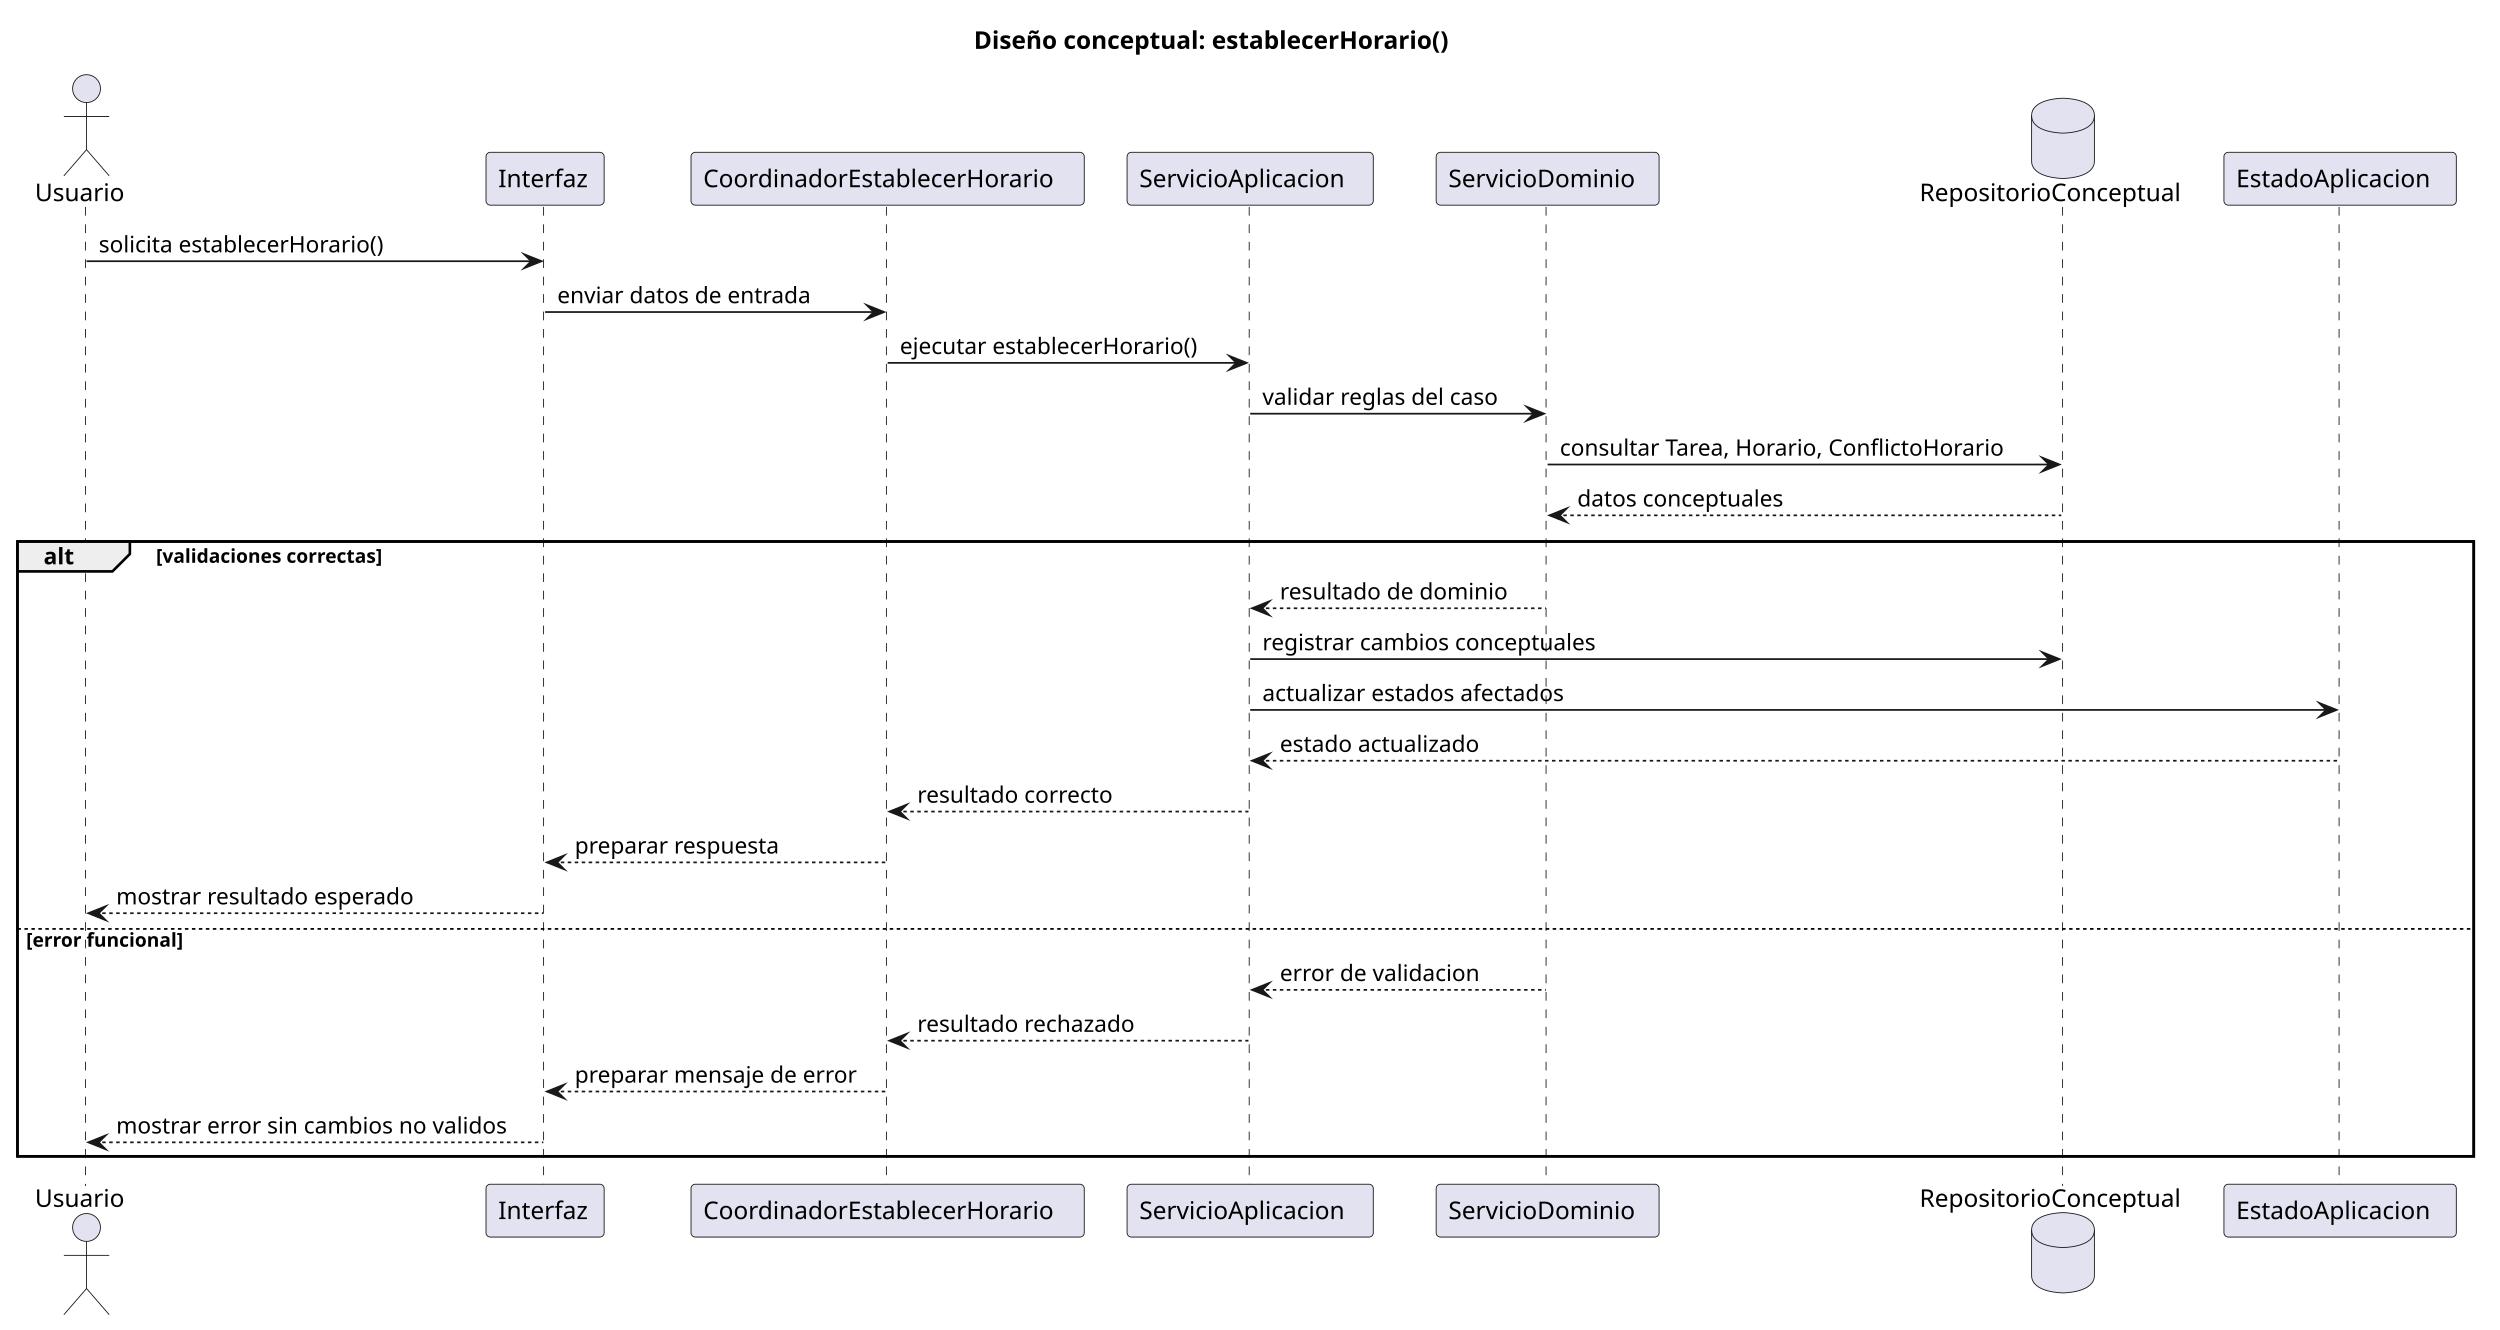
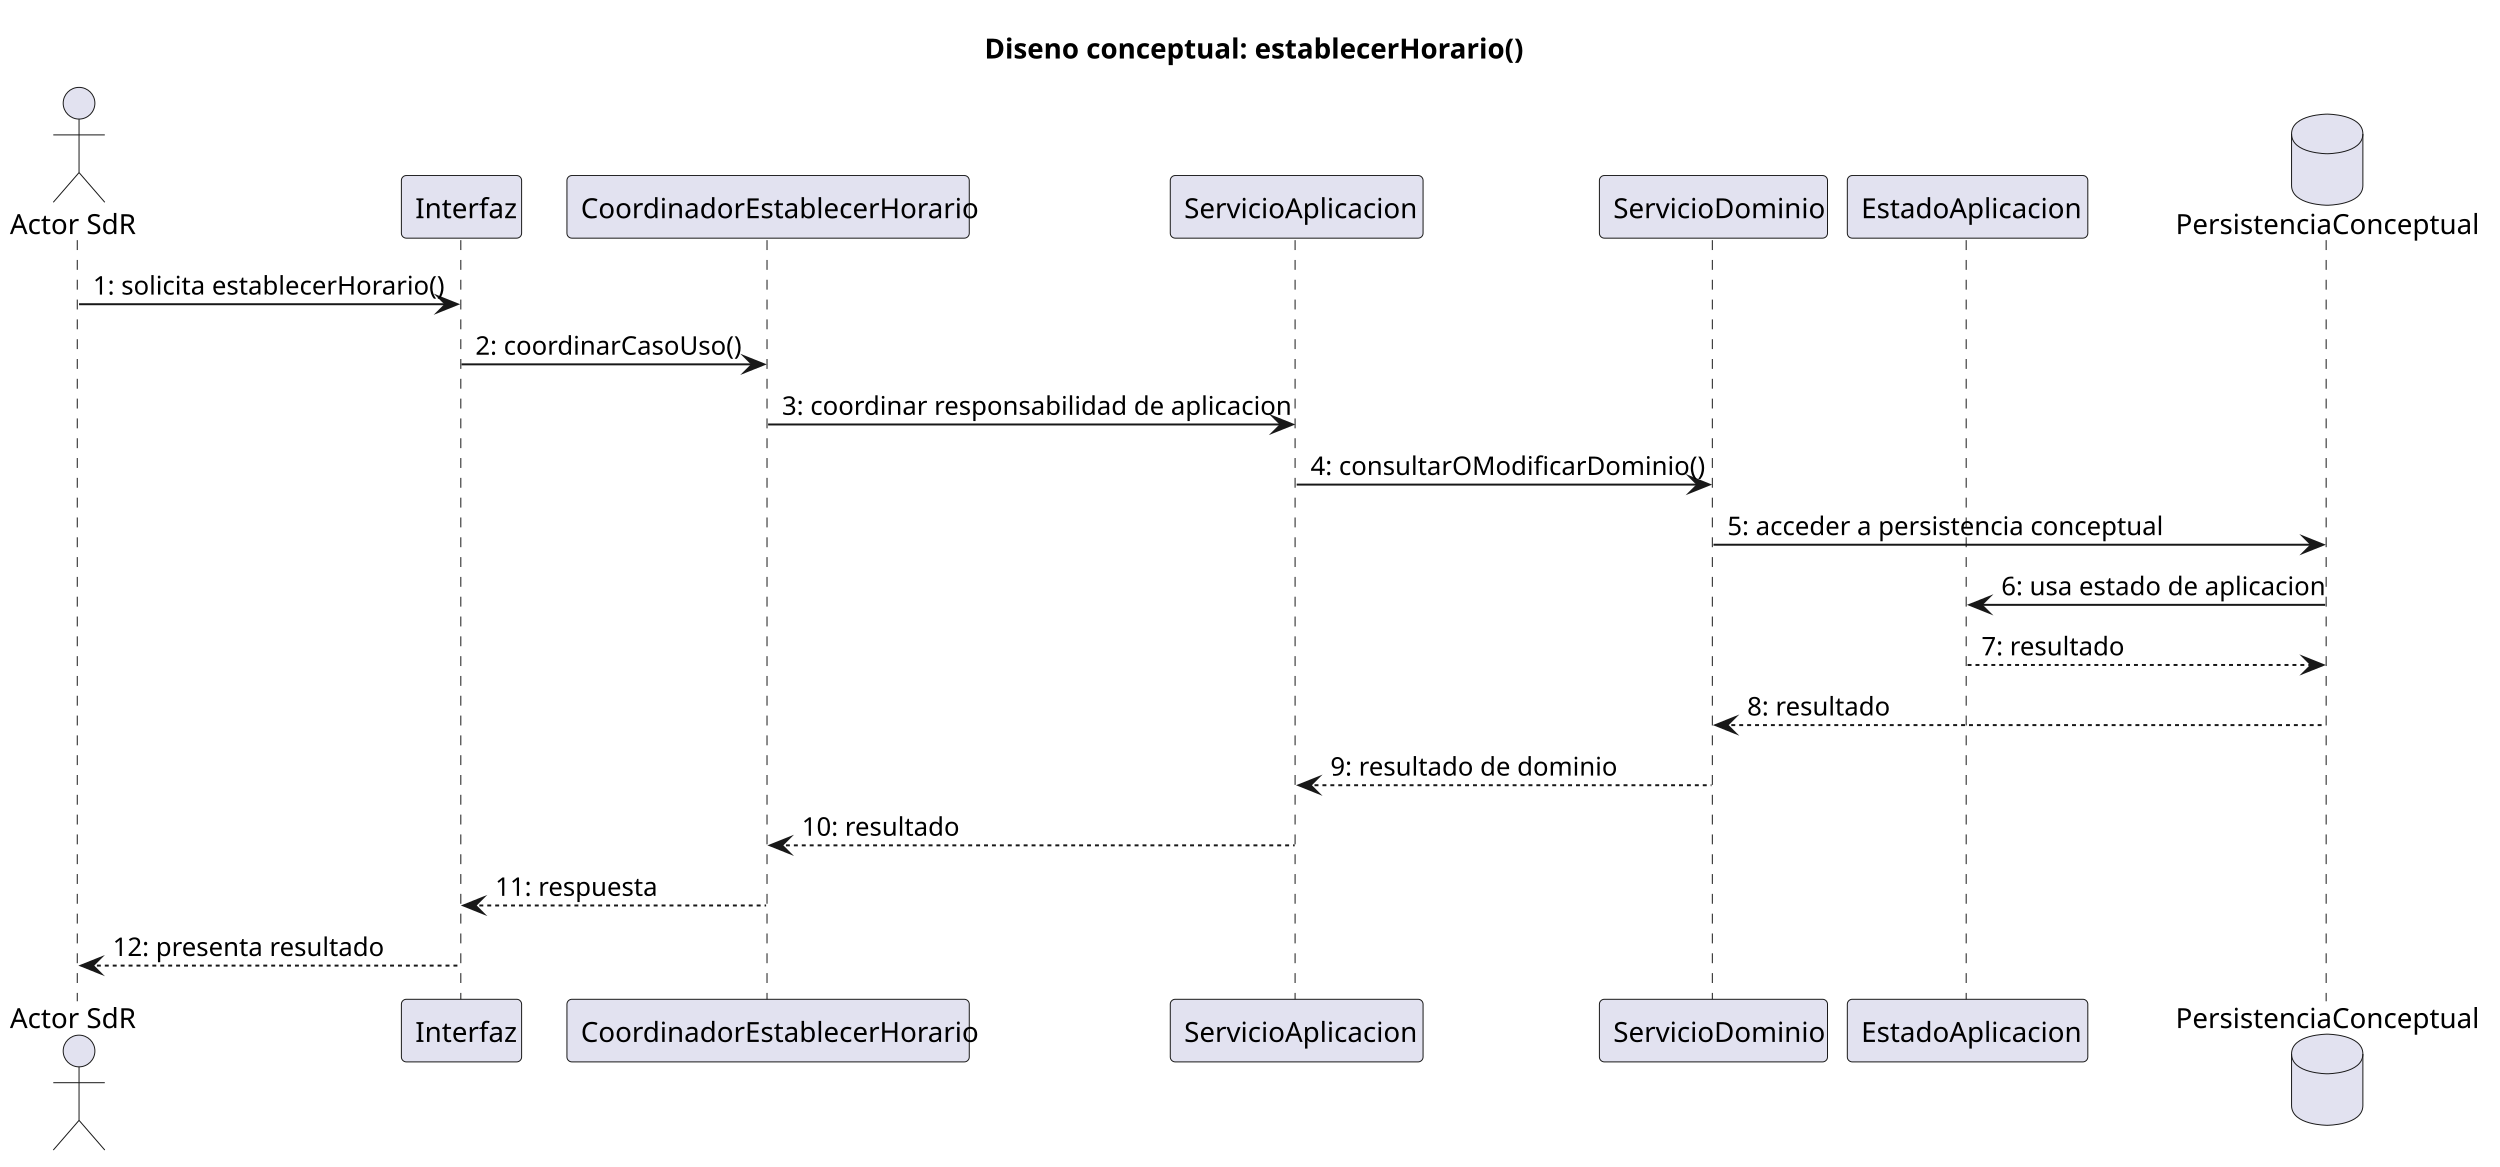
- <svg xmlns="http://www.w3.org/2000/svg" contentStyleType="text/css" data-diagram-type="SEQUENCE" height="762px" preserveAspectRatio="none" style="width:1433px;height:762px;background:#FFFFFF;" version="1.1" viewBox="0 0 1433 762" width="1433px" zoomAndPan="magnify">
+ <svg xmlns="http://www.w3.org/2000/svg" contentStyleType="text/css" data-diagram-type="SEQUENCE" height="589px" preserveAspectRatio="none" style="width:1262px;height:589px;background:#FFFFFF;" version="1.1" viewBox="0 0 1262 589" width="1262px" zoomAndPan="magnify">
  <defs />
  <g>
    <g class="title" data-source-line="1">
-       <text fill="#000000" font-family="sans-serif" font-size="14" font-weight="700" lengthAdjust="spacing" textLength="310.57" x="558.197" y="27.995">Diseño conceptual: establecerHorario()</text>
+       <text fill="#000000" font-family="sans-serif" font-size="14" font-weight="700" lengthAdjust="spacing" textLength="261.399" x="496.961" y="29.533">Diseno conceptual: establecerHorario()</text>
    </g>
-     <rect fill="none" height="352.398" style="stroke:#000000;stroke-width:1.5;" width="1407.964" x="10" y="310.391" />
-     <g class="participant-lifeline" data-entity-uid="part1" data-qualified-name="Usuario" data-source-line="3" id="part1-lifeline">
+     <g class="participant-lifeline" data-entity-uid="part1" data-qualified-name="Actor" data-source-line="3" id="part1-lifeline">
      <g>
-         <rect fill="#000000" fill-opacity="0" height="561.195" width="8" x="45.602" y="118.594" />
-         <line style="stroke:#181818;stroke-width:0.5;stroke-dasharray:5,5;" x1="49" x2="49" y1="118.594" y2="679.789" />
+         <rect fill="#000000" fill-opacity="0" height="384.219" width="8" x="35.9" y="121.219" />
+         <line style="stroke:#181818;stroke-width:0.5;stroke-dasharray:5,5;" x1="39" x2="39" y1="121.219" y2="505.438" />
      </g>
    </g>
    <g class="participant-lifeline" data-entity-uid="part2" data-qualified-name="Interfaz" data-source-line="4" id="part2-lifeline">
      <g>
-         <rect fill="#000000" fill-opacity="0" height="561.195" width="8" x="308.439" y="118.594" />
-         <line style="stroke:#181818;stroke-width:0.5;stroke-dasharray:5,5;" x1="311.581" x2="311.581" y1="118.594" y2="679.789" />
+         <rect fill="#000000" fill-opacity="0" height="384.219" width="8" x="228.963" y="121.219" />
+         <line style="stroke:#181818;stroke-width:0.5;stroke-dasharray:5,5;" x1="232.619" x2="232.619" y1="121.219" y2="505.438" />
      </g>
    </g>
    <g class="participant-lifeline" data-entity-uid="part3" data-qualified-name="Coordinador" data-source-line="5" id="part3-lifeline">
      <g>
-         <rect fill="#000000" fill-opacity="0" height="561.195" width="8" x="504.791" y="118.594" />
-         <line style="stroke:#181818;stroke-width:0.5;stroke-dasharray:5,5;" x1="508.09" x2="508.09" y1="118.594" y2="679.789" />
+         <rect fill="#000000" fill-opacity="0" height="384.219" width="8" x="383.738" y="121.219" />
+         <line style="stroke:#181818;stroke-width:0.5;stroke-dasharray:5,5;" x1="387.19" x2="387.19" y1="121.219" y2="505.438" />
      </g>
    </g>
    <g class="participant-lifeline" data-entity-uid="part4" data-qualified-name="ServicioAplicacion" data-source-line="6" id="part4-lifeline">
      <g>
-         <rect fill="#000000" fill-opacity="0" height="561.195" width="8" x="712.606" y="118.594" />
-         <line style="stroke:#181818;stroke-width:0.5;stroke-dasharray:5,5;" x1="716.042" x2="716.042" y1="118.594" y2="679.789" />
+         <rect fill="#000000" fill-opacity="0" height="384.219" width="8" x="650.561" y="121.219" />
+         <line style="stroke:#181818;stroke-width:0.5;stroke-dasharray:5,5;" x1="653.758" x2="653.758" y1="121.219" y2="505.438" />
      </g>
    </g>
    <g class="participant-lifeline" data-entity-uid="part5" data-qualified-name="ServicioDominio" data-source-line="7" id="part5-lifeline">
      <g>
-         <rect fill="#000000" fill-opacity="0" height="561.195" width="8" x="883.097" y="118.594" />
-         <line style="stroke:#181818;stroke-width:0.5;stroke-dasharray:5,5;" x1="886.205" x2="886.205" y1="118.594" y2="679.789" />
+         <rect fill="#000000" fill-opacity="0" height="384.219" width="8" x="860.954" y="121.219" />
+         <line style="stroke:#181818;stroke-width:0.5;stroke-dasharray:5,5;" x1="864.381" x2="864.381" y1="121.219" y2="505.438" />
      </g>
    </g>
-     <g class="participant-lifeline" data-entity-uid="part6" data-qualified-name="Repositorio" data-source-line="8" id="part6-lifeline">
+     <g class="participant-lifeline" data-entity-uid="part6" data-qualified-name="EstadoAplicacion" data-source-line="8" id="part6-lifeline">
      <g>
-         <rect fill="#000000" fill-opacity="0" height="561.195" width="8" x="1178.517" y="118.594" />
-         <line style="stroke:#181818;stroke-width:0.5;stroke-dasharray:5,5;" x1="1182.274" x2="1182.274" y1="118.594" y2="679.789" />
+         <rect fill="#000000" fill-opacity="0" height="384.219" width="8" x="989.226" y="121.219" />
+         <line style="stroke:#181818;stroke-width:0.5;stroke-dasharray:5,5;" x1="992.526" x2="992.526" y1="121.219" y2="505.438" />
      </g>
    </g>
-     <g class="participant-lifeline" data-entity-uid="part7" data-qualified-name="EstadoAplicacion" data-source-line="9" id="part7-lifeline">
+     <g class="participant-lifeline" data-entity-uid="part7" data-qualified-name="Persistencia" data-source-line="9" id="part7-lifeline">
      <g>
-         <rect fill="#000000" fill-opacity="0" height="561.195" width="8" x="1337.361" y="118.594" />
-         <line style="stroke:#181818;stroke-width:0.5;stroke-dasharray:5,5;" x1="1340.759" x2="1340.759" y1="118.594" y2="679.789" />
+         <rect fill="#000000" fill-opacity="0" height="384.219" width="8" x="1170.781" y="121.219" />
+         <line style="stroke:#181818;stroke-width:0.5;stroke-dasharray:5,5;" x1="1174.24" x2="1174.24" y1="121.219" y2="505.438" />
      </g>
    </g>
-     <g class="participant participant-head" data-entity-uid="part1" data-qualified-name="Usuario" data-source-line="3" id="part1-head">
-       <text fill="#000000" font-family="sans-serif" font-size="14" lengthAdjust="spacing" textLength="53.204" x="20" y="115.292">Usuario</text>
-       <ellipse cx="49.602" cy="50.797" fill="#E2E2F0" rx="8" ry="8" style="stroke:#181818;stroke-width:0.5;" />
-       <path d="M49.602,58.797 L49.602,85.797 M36.602,66.797 L62.602,66.797 M49.602,85.797 L36.602,100.797 M49.602,85.797 L62.602,100.797" fill="none" style="stroke:#181818;stroke-width:0.5;" />
+     <g class="participant participant-head" data-entity-uid="part1" data-qualified-name="Actor" data-source-line="3" id="part1-head">
+       <text fill="#000000" font-family="sans-serif" font-size="14" lengthAdjust="spacing" textLength="63.8" x="5" y="118.143">Actor SdR</text>
+       <ellipse cx="39.9" cy="52.109" fill="#E2E2F0" rx="8" ry="8" style="stroke:#181818;stroke-width:0.5;" />
+       <path d="M39.9,60.109 L39.9,87.109 M26.9,68.109 L52.9,68.109 M39.9,87.109 L26.9,102.109 M39.9,87.109 L52.9,102.109" fill="none" style="stroke:#181818;stroke-width:0.5;" />
    </g>
-     <g class="participant participant-tail" data-entity-uid="part1" data-qualified-name="Usuario" data-source-line="3" id="part1-tail">
-       <text fill="#000000" font-family="sans-serif" font-size="14" lengthAdjust="spacing" textLength="53.204" x="20" y="691.784">Usuario</text>
-       <ellipse cx="49.602" cy="703.586" fill="#E2E2F0" rx="8" ry="8" style="stroke:#181818;stroke-width:0.5;" />
-       <path d="M49.602,711.586 L49.602,738.586 M36.602,719.586 L62.602,719.586 M49.602,738.586 L36.602,753.586 M49.602,738.586 L62.602,753.586" fill="none" style="stroke:#181818;stroke-width:0.5;" />
+     <g class="participant participant-tail" data-entity-uid="part1" data-qualified-name="Actor" data-source-line="3" id="part1-tail">
+       <text fill="#000000" font-family="sans-serif" font-size="14" lengthAdjust="spacing" textLength="63.8" x="5" y="518.971">Actor SdR</text>
+       <ellipse cx="39.9" cy="530.547" fill="#E2E2F0" rx="8" ry="8" style="stroke:#181818;stroke-width:0.5;" />
+       <path d="M39.9,538.547 L39.9,565.547 M26.9,546.547 L52.9,546.547 M39.9,565.547 L26.9,580.547 M39.9,565.547 L52.9,580.547" fill="none" style="stroke:#181818;stroke-width:0.5;" />
    </g>
    <g class="participant participant-head" data-entity-uid="part2" data-qualified-name="Interfaz" data-source-line="4" id="part2-head">
-       <rect fill="#E2E2F0" height="30.297" rx="2.5" ry="2.5" style="stroke:#181818;stroke-width:0.5;" width="67.717" x="278.581" y="87.297" />
-       <text fill="#000000" font-family="sans-serif" font-size="14" lengthAdjust="spacing" textLength="53.717" x="285.581" y="107.292">Interfaz</text>
+       <rect fill="#E2E2F0" height="31.609" rx="2.5" ry="2.5" style="stroke:#181818;stroke-width:0.5;" width="60.69" x="202.619" y="88.609" />
+       <text fill="#000000" font-family="sans-serif" font-size="14" lengthAdjust="spacing" textLength="46.69" x="209.619" y="110.143">Interfaz</text>
    </g>
    <g class="participant participant-tail" data-entity-uid="part2" data-qualified-name="Interfaz" data-source-line="4" id="part2-tail">
-       <rect fill="#E2E2F0" height="30.297" rx="2.5" ry="2.5" style="stroke:#181818;stroke-width:0.5;" width="67.717" x="278.581" y="678.789" />
-       <text fill="#000000" font-family="sans-serif" font-size="14" lengthAdjust="spacing" textLength="53.717" x="285.581" y="698.784">Interfaz</text>
+       <rect fill="#E2E2F0" height="31.609" rx="2.5" ry="2.5" style="stroke:#181818;stroke-width:0.5;" width="60.69" x="202.619" y="504.438" />
+       <text fill="#000000" font-family="sans-serif" font-size="14" lengthAdjust="spacing" textLength="46.69" x="209.619" y="525.971">Interfaz</text>
    </g>
    <g class="participant participant-head" data-entity-uid="part3" data-qualified-name="Coordinador" data-source-line="5" id="part3-head">
-       <rect fill="#E2E2F0" height="30.297" rx="2.5" ry="2.5" style="stroke:#181818;stroke-width:0.5;" width="225.401" x="396.09" y="87.297" />
-       <text fill="#000000" font-family="sans-serif" font-size="14" lengthAdjust="spacing" textLength="211.401" x="403.09" y="107.292">CoordinadorEstablecerHorario</text>
+       <rect fill="#E2E2F0" height="31.609" rx="2.5" ry="2.5" style="stroke:#181818;stroke-width:0.5;" width="203.096" x="286.19" y="88.609" />
+       <text fill="#000000" font-family="sans-serif" font-size="14" lengthAdjust="spacing" textLength="189.096" x="293.19" y="110.143">CoordinadorEstablecerHorario</text>
    </g>
    <g class="participant participant-tail" data-entity-uid="part3" data-qualified-name="Coordinador" data-source-line="5" id="part3-tail">
-       <rect fill="#E2E2F0" height="30.297" rx="2.5" ry="2.5" style="stroke:#181818;stroke-width:0.5;" width="225.401" x="396.09" y="678.789" />
-       <text fill="#000000" font-family="sans-serif" font-size="14" lengthAdjust="spacing" textLength="211.401" x="403.09" y="698.784">CoordinadorEstablecerHorario</text>
+       <rect fill="#E2E2F0" height="31.609" rx="2.5" ry="2.5" style="stroke:#181818;stroke-width:0.5;" width="203.096" x="286.19" y="504.438" />
+       <text fill="#000000" font-family="sans-serif" font-size="14" lengthAdjust="spacing" textLength="189.096" x="293.19" y="525.971">CoordinadorEstablecerHorario</text>
    </g>
    <g class="participant participant-head" data-entity-uid="part4" data-qualified-name="ServicioAplicacion" data-source-line="6" id="part4-head">
-       <rect fill="#E2E2F0" height="30.297" rx="2.5" ry="2.5" style="stroke:#181818;stroke-width:0.5;" width="141.128" x="646.042" y="87.297" />
-       <text fill="#000000" font-family="sans-serif" font-size="14" lengthAdjust="spacing" textLength="127.128" x="653.042" y="107.292">ServicioAplicacion</text>
+       <rect fill="#E2E2F0" height="31.609" rx="2.5" ry="2.5" style="stroke:#181818;stroke-width:0.5;" width="127.606" x="590.758" y="88.609" />
+       <text fill="#000000" font-family="sans-serif" font-size="14" lengthAdjust="spacing" textLength="113.606" x="597.758" y="110.143">ServicioAplicacion</text>
    </g>
    <g class="participant participant-tail" data-entity-uid="part4" data-qualified-name="ServicioAplicacion" data-source-line="6" id="part4-tail">
-       <rect fill="#E2E2F0" height="30.297" rx="2.5" ry="2.5" style="stroke:#181818;stroke-width:0.5;" width="141.128" x="646.042" y="678.789" />
-       <text fill="#000000" font-family="sans-serif" font-size="14" lengthAdjust="spacing" textLength="127.128" x="653.042" y="698.784">ServicioAplicacion</text>
+       <rect fill="#E2E2F0" height="31.609" rx="2.5" ry="2.5" style="stroke:#181818;stroke-width:0.5;" width="127.606" x="590.758" y="504.438" />
+       <text fill="#000000" font-family="sans-serif" font-size="14" lengthAdjust="spacing" textLength="113.606" x="597.758" y="525.971">ServicioAplicacion</text>
    </g>
    <g class="participant participant-head" data-entity-uid="part5" data-qualified-name="ServicioDominio" data-source-line="7" id="part5-head">
-       <rect fill="#E2E2F0" height="30.297" rx="2.5" ry="2.5" style="stroke:#181818;stroke-width:0.5;" width="127.784" x="823.205" y="87.297" />
-       <text fill="#000000" font-family="sans-serif" font-size="14" lengthAdjust="spacing" textLength="113.784" x="830.205" y="107.292">ServicioDominio</text>
+       <rect fill="#E2E2F0" height="31.609" rx="2.5" ry="2.5" style="stroke:#181818;stroke-width:0.5;" width="115.144" x="807.381" y="88.609" />
+       <text fill="#000000" font-family="sans-serif" font-size="14" lengthAdjust="spacing" textLength="101.144" x="814.381" y="110.143">ServicioDominio</text>
    </g>
    <g class="participant participant-tail" data-entity-uid="part5" data-qualified-name="ServicioDominio" data-source-line="7" id="part5-tail">
-       <rect fill="#E2E2F0" height="30.297" rx="2.5" ry="2.5" style="stroke:#181818;stroke-width:0.5;" width="127.784" x="823.205" y="678.789" />
-       <text fill="#000000" font-family="sans-serif" font-size="14" lengthAdjust="spacing" textLength="113.784" x="830.205" y="698.784">ServicioDominio</text>
+       <rect fill="#E2E2F0" height="31.609" rx="2.5" ry="2.5" style="stroke:#181818;stroke-width:0.5;" width="115.144" x="807.381" y="504.438" />
+       <text fill="#000000" font-family="sans-serif" font-size="14" lengthAdjust="spacing" textLength="101.144" x="814.381" y="525.971">ServicioDominio</text>
    </g>
-     <g class="participant participant-head" data-entity-uid="part6" data-qualified-name="Repositorio" data-source-line="8" id="part6-head">
-       <text fill="#000000" font-family="sans-serif" font-size="14" lengthAdjust="spacing" textLength="158.484" x="1100.274" y="115.292">RepositorioConceptual</text>
-       <path d="M1164.517,66.297 C1164.517,56.297 1182.517,56.297 1182.517,56.297 C1182.517,56.297 1200.517,56.297 1200.517,66.297 L1200.517,92.297 C1200.517,102.297 1182.517,102.297 1182.517,102.297 C1182.517,102.297 1164.517,102.297 1164.517,92.297 L1164.517,66.297" fill="#E2E2F0" style="stroke:#181818;stroke-width:0.5;" />
-       <path d="M1164.517,66.297 C1164.517,76.297 1182.517,76.297 1182.517,76.297 C1182.517,76.297 1200.517,76.297 1200.517,66.297" fill="none" style="stroke:#181818;stroke-width:0.5;" />
+     <g class="participant participant-head" data-entity-uid="part6" data-qualified-name="EstadoAplicacion" data-source-line="8" id="part6-head">
+       <rect fill="#E2E2F0" height="31.609" rx="2.5" ry="2.5" style="stroke:#181818;stroke-width:0.5;" width="121.399" x="932.526" y="88.609" />
+       <text fill="#000000" font-family="sans-serif" font-size="14" lengthAdjust="spacing" textLength="107.399" x="939.526" y="110.143">EstadoAplicacion</text>
    </g>
-     <g class="participant participant-tail" data-entity-uid="part6" data-qualified-name="Repositorio" data-source-line="8" id="part6-tail">
-       <text fill="#000000" font-family="sans-serif" font-size="14" lengthAdjust="spacing" textLength="158.484" x="1100.274" y="691.784">RepositorioConceptual</text>
-       <path d="M1164.517,705.086 C1164.517,695.086 1182.517,695.086 1182.517,695.086 C1182.517,695.086 1200.517,695.086 1200.517,705.086 L1200.517,731.086 C1200.517,741.086 1182.517,741.086 1182.517,741.086 C1182.517,741.086 1164.517,741.086 1164.517,731.086 L1164.517,705.086" fill="#E2E2F0" style="stroke:#181818;stroke-width:0.5;" />
-       <path d="M1164.517,705.086 C1164.517,715.086 1182.517,715.086 1182.517,715.086 C1182.517,715.086 1200.517,715.086 1200.517,705.086" fill="none" style="stroke:#181818;stroke-width:0.5;" />
+     <g class="participant participant-tail" data-entity-uid="part6" data-qualified-name="EstadoAplicacion" data-source-line="8" id="part6-tail">
+       <rect fill="#E2E2F0" height="31.609" rx="2.5" ry="2.5" style="stroke:#181818;stroke-width:0.5;" width="121.399" x="932.526" y="504.438" />
+       <text fill="#000000" font-family="sans-serif" font-size="14" lengthAdjust="spacing" textLength="107.399" x="939.526" y="525.971">EstadoAplicacion</text>
    </g>
-     <g class="participant participant-head" data-entity-uid="part7" data-qualified-name="EstadoAplicacion" data-source-line="9" id="part7-head">
-       <rect fill="#E2E2F0" height="30.297" rx="2.5" ry="2.5" style="stroke:#181818;stroke-width:0.5;" width="133.205" x="1274.759" y="87.297" />
-       <text fill="#000000" font-family="sans-serif" font-size="14" lengthAdjust="spacing" textLength="119.205" x="1281.759" y="107.292">EstadoAplicacion</text>
+     <g class="participant participant-head" data-entity-uid="part7" data-qualified-name="Persistencia" data-source-line="9" id="part7-head">
+       <text fill="#000000" font-family="sans-serif" font-size="14" lengthAdjust="spacing" textLength="147.082" x="1098.24" y="118.143">PersistenciaConceptual</text>
+       <path d="M1156.781,67.609 C1156.781,57.609 1174.781,57.609 1174.781,57.609 C1174.781,57.609 1192.781,57.609 1192.781,67.609 L1192.781,93.609 C1192.781,103.609 1174.781,103.609 1174.781,103.609 C1174.781,103.609 1156.781,103.609 1156.781,93.609 L1156.781,67.609" fill="#E2E2F0" style="stroke:#181818;stroke-width:0.5;" />
+       <path d="M1156.781,67.609 C1156.781,77.609 1174.781,77.609 1174.781,77.609 C1174.781,77.609 1192.781,77.609 1192.781,67.609" fill="none" style="stroke:#181818;stroke-width:0.5;" />
    </g>
-     <g class="participant participant-tail" data-entity-uid="part7" data-qualified-name="EstadoAplicacion" data-source-line="9" id="part7-tail">
-       <rect fill="#E2E2F0" height="30.297" rx="2.5" ry="2.5" style="stroke:#181818;stroke-width:0.5;" width="133.205" x="1274.759" y="678.789" />
-       <text fill="#000000" font-family="sans-serif" font-size="14" lengthAdjust="spacing" textLength="119.205" x="1281.759" y="698.784">EstadoAplicacion</text>
+     <g class="participant participant-tail" data-entity-uid="part7" data-qualified-name="Persistencia" data-source-line="9" id="part7-tail">
+       <text fill="#000000" font-family="sans-serif" font-size="14" lengthAdjust="spacing" textLength="147.082" x="1098.24" y="518.971">PersistenciaConceptual</text>
+       <path d="M1156.781,532.047 C1156.781,522.047 1174.781,522.047 1174.781,522.047 C1174.781,522.047 1192.781,522.047 1192.781,532.047 L1192.781,558.047 C1192.781,568.047 1174.781,568.047 1174.781,568.047 C1174.781,568.047 1156.781,568.047 1156.781,558.047 L1156.781,532.047" fill="#E2E2F0" style="stroke:#181818;stroke-width:0.5;" />
+       <path d="M1156.781,532.047 C1156.781,542.047 1174.781,542.047 1174.781,542.047 C1174.781,542.047 1192.781,542.047 1192.781,532.047" fill="none" style="stroke:#181818;stroke-width:0.5;" />
    </g>
    <g class="message" data-entity-1="part1" data-entity-2="part2" data-source-line="11" id="msg1">
-       <polygon fill="#181818" points="300.439,145.727,310.439,149.727,300.439,153.727,304.439,149.727" style="stroke:#181818;stroke-width:1;stroke-linejoin:miter;stroke-miterlimit:10;" />
-       <line style="stroke:#181818;stroke-width:1;" x1="49.602" x2="306.439" y1="149.727" y2="149.727" />
-       <text fill="#000000" font-family="sans-serif" font-size="13" lengthAdjust="spacing" textLength="176.185" x="56.602" y="144.661">solicita establecerHorario()</text>
+       <polygon fill="#181818" points="220.963,149.57,230.963,153.57,220.963,157.57,224.963,153.57" style="stroke:#181818;stroke-width:1;stroke-linejoin:miter;stroke-miterlimit:10;" />
+       <line style="stroke:#181818;stroke-width:1;" x1="39.9" x2="226.963" y1="153.57" y2="153.57" />
+       <text fill="#000000" font-family="sans-serif" font-size="13" lengthAdjust="spacing" textLength="169.064" x="46.9" y="148.714">1: solicita establecerHorario()</text>
    </g>
    <g class="message" data-entity-1="part2" data-entity-2="part3" data-source-line="12" id="msg2">
-       <polygon fill="#181818" points="496.791,174.859,506.791,178.859,496.791,182.859,500.791,178.859" style="stroke:#181818;stroke-width:1;stroke-linejoin:miter;stroke-miterlimit:10;" />
-       <line style="stroke:#181818;stroke-width:1;" x1="312.439" x2="502.791" y1="178.859" y2="178.859" />
-       <text fill="#000000" font-family="sans-serif" font-size="13" lengthAdjust="spacing" textLength="156.406" x="319.439" y="173.793">enviar datos de entrada</text>
+       <polygon fill="#181818" points="375.738,179.922,385.738,183.922,375.738,187.922,379.738,183.922" style="stroke:#181818;stroke-width:1;stroke-linejoin:miter;stroke-miterlimit:10;" />
+       <line style="stroke:#181818;stroke-width:1;" x1="232.963" x2="381.738" y1="183.922" y2="183.922" />
+       <text fill="#000000" font-family="sans-serif" font-size="13" lengthAdjust="spacing" textLength="130.774" x="239.963" y="179.065">2: coordinarCasoUso()</text>
    </g>
    <g class="message" data-entity-1="part3" data-entity-2="part4" data-source-line="13" id="msg3">
-       <polygon fill="#181818" points="704.606,203.992,714.606,207.992,704.606,211.992,708.606,207.992" style="stroke:#181818;stroke-width:1;stroke-linejoin:miter;stroke-miterlimit:10;" />
-       <line style="stroke:#181818;stroke-width:1;" x1="508.791" x2="710.606" y1="207.992" y2="207.992" />
-       <text fill="#000000" font-family="sans-serif" font-size="13" lengthAdjust="spacing" textLength="183.815" x="515.79" y="202.926">ejecutar establecerHorario()</text>
+       <polygon fill="#181818" points="642.561,210.273,652.561,214.273,642.561,218.273,646.561,214.273" style="stroke:#181818;stroke-width:1;stroke-linejoin:miter;stroke-miterlimit:10;" />
+       <line style="stroke:#181818;stroke-width:1;" x1="387.738" x2="648.561" y1="214.273" y2="214.273" />
+       <text fill="#000000" font-family="sans-serif" font-size="13" lengthAdjust="spacing" textLength="242.823" x="394.738" y="209.417">3: coordinar responsabilidad de aplicacion</text>
    </g>
    <g class="message" data-entity-1="part4" data-entity-2="part5" data-source-line="14" id="msg4">
-       <polygon fill="#181818" points="875.097,233.125,885.097,237.125,875.097,241.125,879.097,237.125" style="stroke:#181818;stroke-width:1;stroke-linejoin:miter;stroke-miterlimit:10;" />
-       <line style="stroke:#181818;stroke-width:1;" x1="716.606" x2="881.097" y1="237.125" y2="237.125" />
-       <text fill="#000000" font-family="sans-serif" font-size="13" lengthAdjust="spacing" textLength="146.491" x="723.606" y="232.059">validar reglas del caso</text>
+       <polygon fill="#181818" points="852.954,240.625,862.954,244.625,852.954,248.625,856.954,244.625" style="stroke:#181818;stroke-width:1;stroke-linejoin:miter;stroke-miterlimit:10;" />
+       <line style="stroke:#181818;stroke-width:1;" x1="654.561" x2="858.954" y1="244.625" y2="244.625" />
+       <text fill="#000000" font-family="sans-serif" font-size="13" lengthAdjust="spacing" textLength="186.393" x="661.561" y="239.769">4: consultarOModificarDominio()</text>
    </g>
-     <g class="message" data-entity-1="part5" data-entity-2="part6" data-source-line="15" id="msg5">
-       <polygon fill="#181818" points="1170.517,262.258,1180.517,266.258,1170.517,270.258,1174.517,266.258" style="stroke:#181818;stroke-width:1;stroke-linejoin:miter;stroke-miterlimit:10;" />
-       <line style="stroke:#181818;stroke-width:1;" x1="887.097" x2="1176.517" y1="266.258" y2="266.258" />
-       <text fill="#000000" font-family="sans-serif" font-size="13" lengthAdjust="spacing" textLength="271.419" x="894.097" y="261.192">consultar Tarea, Horario, ConflictoHorario</text>
+     <g class="message" data-entity-1="part5" data-entity-2="part7" data-source-line="15" id="msg5">
+       <polygon fill="#181818" points="1162.781,270.977,1172.781,274.977,1162.781,278.977,1166.781,274.977" style="stroke:#181818;stroke-width:1;stroke-linejoin:miter;stroke-miterlimit:10;" />
+       <line style="stroke:#181818;stroke-width:1;" x1="864.954" x2="1168.781" y1="274.977" y2="274.977" />
+       <text fill="#000000" font-family="sans-serif" font-size="13" lengthAdjust="spacing" textLength="211.015" x="871.954" y="270.12">5: acceder a persistencia conceptual</text>
    </g>
-     <g class="message" data-entity-1="part6" data-entity-2="part5" data-source-line="16" id="msg6">
-       <polygon fill="#181818" points="898.097,291.391,888.097,295.391,898.097,299.391,894.097,295.391" style="stroke:#181818;stroke-width:1;stroke-linejoin:miter;stroke-miterlimit:10;" />
-       <line style="stroke:#181818;stroke-width:1;stroke-dasharray:2,2;" x1="892.097" x2="1181.517" y1="295.391" y2="295.391" />
-       <text fill="#000000" font-family="sans-serif" font-size="13" lengthAdjust="spacing" textLength="126.598" x="904.097" y="290.325">datos conceptuales</text>
+     <g class="message" data-entity-1="part7" data-entity-2="part6" data-source-line="16" id="msg6">
+       <polygon fill="#181818" points="1004.226,301.328,994.226,305.328,1004.226,309.328,1000.226,305.328" style="stroke:#181818;stroke-width:1;stroke-linejoin:miter;stroke-miterlimit:10;" />
+       <line style="stroke:#181818;stroke-width:1;" x1="998.226" x2="1173.781" y1="305.328" y2="305.328" />
+       <text fill="#000000" font-family="sans-serif" font-size="13" lengthAdjust="spacing" textLength="157.555" x="1010.226" y="300.472">6: usa estado de aplicacion</text>
    </g>
-     <path d="M10,310.391 L74.443,310.391 L74.443,317.523 L64.443,327.523 L10,327.523 L10,310.391" fill="#EEEEEE" style="stroke:#000000;stroke-width:1.5;" />
-     <rect fill="none" height="352.398" style="stroke:#000000;stroke-width:1.5;" width="1407.964" x="10" y="310.391" />
-     <text fill="#000000" font-family="sans-serif" font-size="13" font-weight="700" lengthAdjust="spacing" textLength="19.443" x="25" y="323.457">alt</text>
-     <text fill="#000000" font-family="sans-serif" font-size="11" font-weight="700" lengthAdjust="spacing" textLength="149.139" x="89.443" y="322.601">[validaciones correctas]</text>
-     <g class="message" data-entity-1="part5" data-entity-2="part4" data-source-line="19" id="msg7">
-       <polygon fill="#181818" points="727.606,344.656,717.606,348.656,727.606,352.656,723.606,348.656" style="stroke:#181818;stroke-width:1;stroke-linejoin:miter;stroke-miterlimit:10;" />
-       <line style="stroke:#181818;stroke-width:1;stroke-dasharray:2,2;" x1="721.606" x2="886.097" y1="348.656" y2="348.656" />
-       <text fill="#000000" font-family="sans-serif" font-size="13" lengthAdjust="spacing" textLength="138.036" x="733.606" y="343.59">resultado de dominio</text>
+     <g class="message" data-entity-1="part6" data-entity-2="part7" data-source-line="17" id="msg7">
+       <polygon fill="#181818" points="1162.781,331.68,1172.781,335.68,1162.781,339.68,1166.781,335.68" style="stroke:#181818;stroke-width:1;stroke-linejoin:miter;stroke-miterlimit:10;" />
+       <line style="stroke:#181818;stroke-width:1;stroke-dasharray:2,2;" x1="993.226" x2="1168.781" y1="335.68" y2="335.68" />
+       <text fill="#000000" font-family="sans-serif" font-size="13" lengthAdjust="spacing" textLength="67.933" x="1000.226" y="330.823">7: resultado</text>
    </g>
-     <g class="message" data-entity-1="part4" data-entity-2="part6" data-source-line="20" id="msg8">
-       <polygon fill="#181818" points="1170.517,373.789,1180.517,377.789,1170.517,381.789,1174.517,377.789" style="stroke:#181818;stroke-width:1;stroke-linejoin:miter;stroke-miterlimit:10;" />
-       <line style="stroke:#181818;stroke-width:1;" x1="716.606" x2="1176.517" y1="377.789" y2="377.789" />
-       <text fill="#000000" font-family="sans-serif" font-size="13" lengthAdjust="spacing" textLength="204.788" x="723.606" y="372.723">registrar cambios conceptuales</text>
+     <g class="message" data-entity-1="part7" data-entity-2="part5" data-source-line="18" id="msg8">
+       <polygon fill="#181818" points="875.954,362.031,865.954,366.031,875.954,370.031,871.954,366.031" style="stroke:#181818;stroke-width:1;stroke-linejoin:miter;stroke-miterlimit:10;" />
+       <line style="stroke:#181818;stroke-width:1;stroke-dasharray:2,2;" x1="869.954" x2="1173.781" y1="366.031" y2="366.031" />
+       <text fill="#000000" font-family="sans-serif" font-size="13" lengthAdjust="spacing" textLength="67.933" x="881.954" y="361.175">8: resultado</text>
    </g>
-     <g class="message" data-entity-1="part4" data-entity-2="part7" data-source-line="21" id="msg9">
-       <polygon fill="#181818" points="1329.361,402.922,1339.361,406.922,1329.361,410.922,1333.361,406.922" style="stroke:#181818;stroke-width:1;stroke-linejoin:miter;stroke-miterlimit:10;" />
-       <line style="stroke:#181818;stroke-width:1;" x1="716.606" x2="1335.361" y1="406.922" y2="406.922" />
-       <text fill="#000000" font-family="sans-serif" font-size="13" lengthAdjust="spacing" textLength="186.583" x="723.606" y="401.856">actualizar estados afectados</text>
+     <g class="message" data-entity-1="part5" data-entity-2="part4" data-source-line="19" id="msg9">
+       <polygon fill="#181818" points="665.561,392.383,655.561,396.383,665.561,400.383,661.561,396.383" style="stroke:#181818;stroke-width:1;stroke-linejoin:miter;stroke-miterlimit:10;" />
+       <line style="stroke:#181818;stroke-width:1;stroke-dasharray:2,2;" x1="659.561" x2="863.954" y1="396.383" y2="396.383" />
+       <text fill="#000000" font-family="sans-serif" font-size="13" lengthAdjust="spacing" textLength="135.142" x="671.561" y="391.526">9: resultado de dominio</text>
    </g>
-     <g class="message" data-entity-1="part7" data-entity-2="part4" data-source-line="22" id="msg10">
-       <polygon fill="#181818" points="727.606,432.055,717.606,436.055,727.606,440.055,723.606,436.055" style="stroke:#181818;stroke-width:1;stroke-linejoin:miter;stroke-miterlimit:10;" />
-       <line style="stroke:#181818;stroke-width:1;stroke-dasharray:2,2;" x1="721.606" x2="1340.361" y1="436.055" y2="436.055" />
-       <text fill="#000000" font-family="sans-serif" font-size="13" lengthAdjust="spacing" textLength="122.808" x="733.606" y="430.989">estado actualizado</text>
+     <g class="message" data-entity-1="part4" data-entity-2="part3" data-source-line="20" id="msg10">
+       <polygon fill="#181818" points="398.738,422.734,388.738,426.734,398.738,430.734,394.738,426.734" style="stroke:#181818;stroke-width:1;stroke-linejoin:miter;stroke-miterlimit:10;" />
+       <line style="stroke:#181818;stroke-width:1;stroke-dasharray:2,2;" x1="392.738" x2="653.561" y1="426.734" y2="426.734" />
+       <text fill="#000000" font-family="sans-serif" font-size="13" lengthAdjust="spacing" textLength="75.163" x="404.738" y="421.878">10: resultado</text>
    </g>
-     <g class="message" data-entity-1="part4" data-entity-2="part3" data-source-line="23" id="msg11">
-       <polygon fill="#181818" points="519.79,461.188,509.791,465.188,519.79,469.188,515.79,465.188" style="stroke:#181818;stroke-width:1;stroke-linejoin:miter;stroke-miterlimit:10;" />
-       <line style="stroke:#181818;stroke-width:1;stroke-dasharray:2,2;" x1="513.79" x2="715.606" y1="465.188" y2="465.188" />
-       <text fill="#000000" font-family="sans-serif" font-size="13" lengthAdjust="spacing" textLength="119.355" x="525.79" y="460.122">resultado correcto</text>
+     <g class="message" data-entity-1="part3" data-entity-2="part2" data-source-line="21" id="msg11">
+       <polygon fill="#181818" points="243.963,453.086,233.963,457.086,243.963,461.086,239.963,457.086" style="stroke:#181818;stroke-width:1;stroke-linejoin:miter;stroke-miterlimit:10;" />
+       <line style="stroke:#181818;stroke-width:1;stroke-dasharray:2,2;" x1="237.963" x2="386.738" y1="457.086" y2="457.086" />
+       <text fill="#000000" font-family="sans-serif" font-size="13" lengthAdjust="spacing" textLength="78.774" x="249.963" y="452.229">11: respuesta</text>
    </g>
-     <g class="message" data-entity-1="part3" data-entity-2="part2" data-source-line="24" id="msg12">
-       <polygon fill="#181818" points="323.439,490.32,313.439,494.32,323.439,498.32,319.439,494.32" style="stroke:#181818;stroke-width:1;stroke-linejoin:miter;stroke-miterlimit:10;" />
-       <line style="stroke:#181818;stroke-width:1;stroke-dasharray:2,2;" x1="317.439" x2="507.791" y1="494.32" y2="494.32" />
-       <text fill="#000000" font-family="sans-serif" font-size="13" lengthAdjust="spacing" textLength="125.043" x="329.439" y="489.254">preparar respuesta</text>
-     </g>
-     <g class="message" data-entity-1="part2" data-entity-2="part1" data-source-line="25" id="msg13">
-       <polygon fill="#181818" points="60.602,519.453,50.602,523.453,60.602,527.453,56.602,523.453" style="stroke:#181818;stroke-width:1;stroke-linejoin:miter;stroke-miterlimit:10;" />
-       <line style="stroke:#181818;stroke-width:1;stroke-dasharray:2,2;" x1="54.602" x2="311.439" y1="523.453" y2="523.453" />
-       <text fill="#000000" font-family="sans-serif" font-size="13" lengthAdjust="spacing" textLength="181.181" x="66.602" y="518.387">mostrar resultado esperado</text>
-     </g>
-     <line style="stroke:#000000;stroke-width:1;stroke-dasharray:2,2;" x1="10" x2="1417.964" y1="532.453" y2="532.453" />
-     <text fill="#000000" font-family="sans-serif" font-size="11" font-weight="700" lengthAdjust="spacing" textLength="102.497" x="15" y="542.664">[error funcional]</text>
-     <g class="message" data-entity-1="part5" data-entity-2="part4" data-source-line="27" id="msg14">
-       <polygon fill="#181818" points="727.606,563.391,717.606,567.391,727.606,571.391,723.606,567.391" style="stroke:#181818;stroke-width:1;stroke-linejoin:miter;stroke-miterlimit:10;" />
-       <line style="stroke:#181818;stroke-width:1;stroke-dasharray:2,2;" x1="721.606" x2="886.097" y1="567.391" y2="567.391" />
-       <text fill="#000000" font-family="sans-serif" font-size="13" lengthAdjust="spacing" textLength="122.554" x="733.606" y="562.325">error de validacion</text>
-     </g>
-     <g class="message" data-entity-1="part4" data-entity-2="part3" data-source-line="28" id="msg15">
-       <polygon fill="#181818" points="519.79,592.523,509.791,596.523,519.79,600.523,515.79,596.523" style="stroke:#181818;stroke-width:1;stroke-linejoin:miter;stroke-miterlimit:10;" />
-       <line style="stroke:#181818;stroke-width:1;stroke-dasharray:2,2;" x1="513.79" x2="715.606" y1="596.523" y2="596.523" />
-       <text fill="#000000" font-family="sans-serif" font-size="13" lengthAdjust="spacing" textLength="133.06" x="525.79" y="591.457">resultado rechazado</text>
-     </g>
-     <g class="message" data-entity-1="part3" data-entity-2="part2" data-source-line="29" id="msg16">
-       <polygon fill="#181818" points="323.439,621.656,313.439,625.656,323.439,629.656,319.439,625.656" style="stroke:#181818;stroke-width:1;stroke-linejoin:miter;stroke-miterlimit:10;" />
-       <line style="stroke:#181818;stroke-width:1;stroke-dasharray:2,2;" x1="317.439" x2="507.791" y1="625.656" y2="625.656" />
-       <text fill="#000000" font-family="sans-serif" font-size="13" lengthAdjust="spacing" textLength="172.352" x="329.439" y="620.59">preparar mensaje de error</text>
-     </g>
-     <g class="message" data-entity-1="part2" data-entity-2="part1" data-source-line="30" id="msg17">
-       <polygon fill="#181818" points="60.602,650.789,50.602,654.789,60.602,658.789,56.602,654.789" style="stroke:#181818;stroke-width:1;stroke-linejoin:miter;stroke-miterlimit:10;" />
-       <line style="stroke:#181818;stroke-width:1;stroke-dasharray:2,2;" x1="54.602" x2="311.439" y1="654.789" y2="654.789" />
-       <text fill="#000000" font-family="sans-serif" font-size="13" lengthAdjust="spacing" textLength="238.837" x="66.602" y="649.723">mostrar error sin cambios no validos</text>
+     <g class="message" data-entity-1="part2" data-entity-2="part1" data-source-line="22" id="msg12">
+       <polygon fill="#181818" points="50.9,483.438,40.9,487.438,50.9,491.438,46.9,487.438" style="stroke:#181818;stroke-width:1;stroke-linejoin:miter;stroke-miterlimit:10;" />
+       <line style="stroke:#181818;stroke-width:1;stroke-dasharray:2,2;" x1="44.9" x2="231.963" y1="487.438" y2="487.438" />
+       <text fill="#000000" font-family="sans-serif" font-size="13" lengthAdjust="spacing" textLength="129.365" x="56.9" y="482.581">12: presenta resultado</text>
    </g>
  </g>
</svg>
